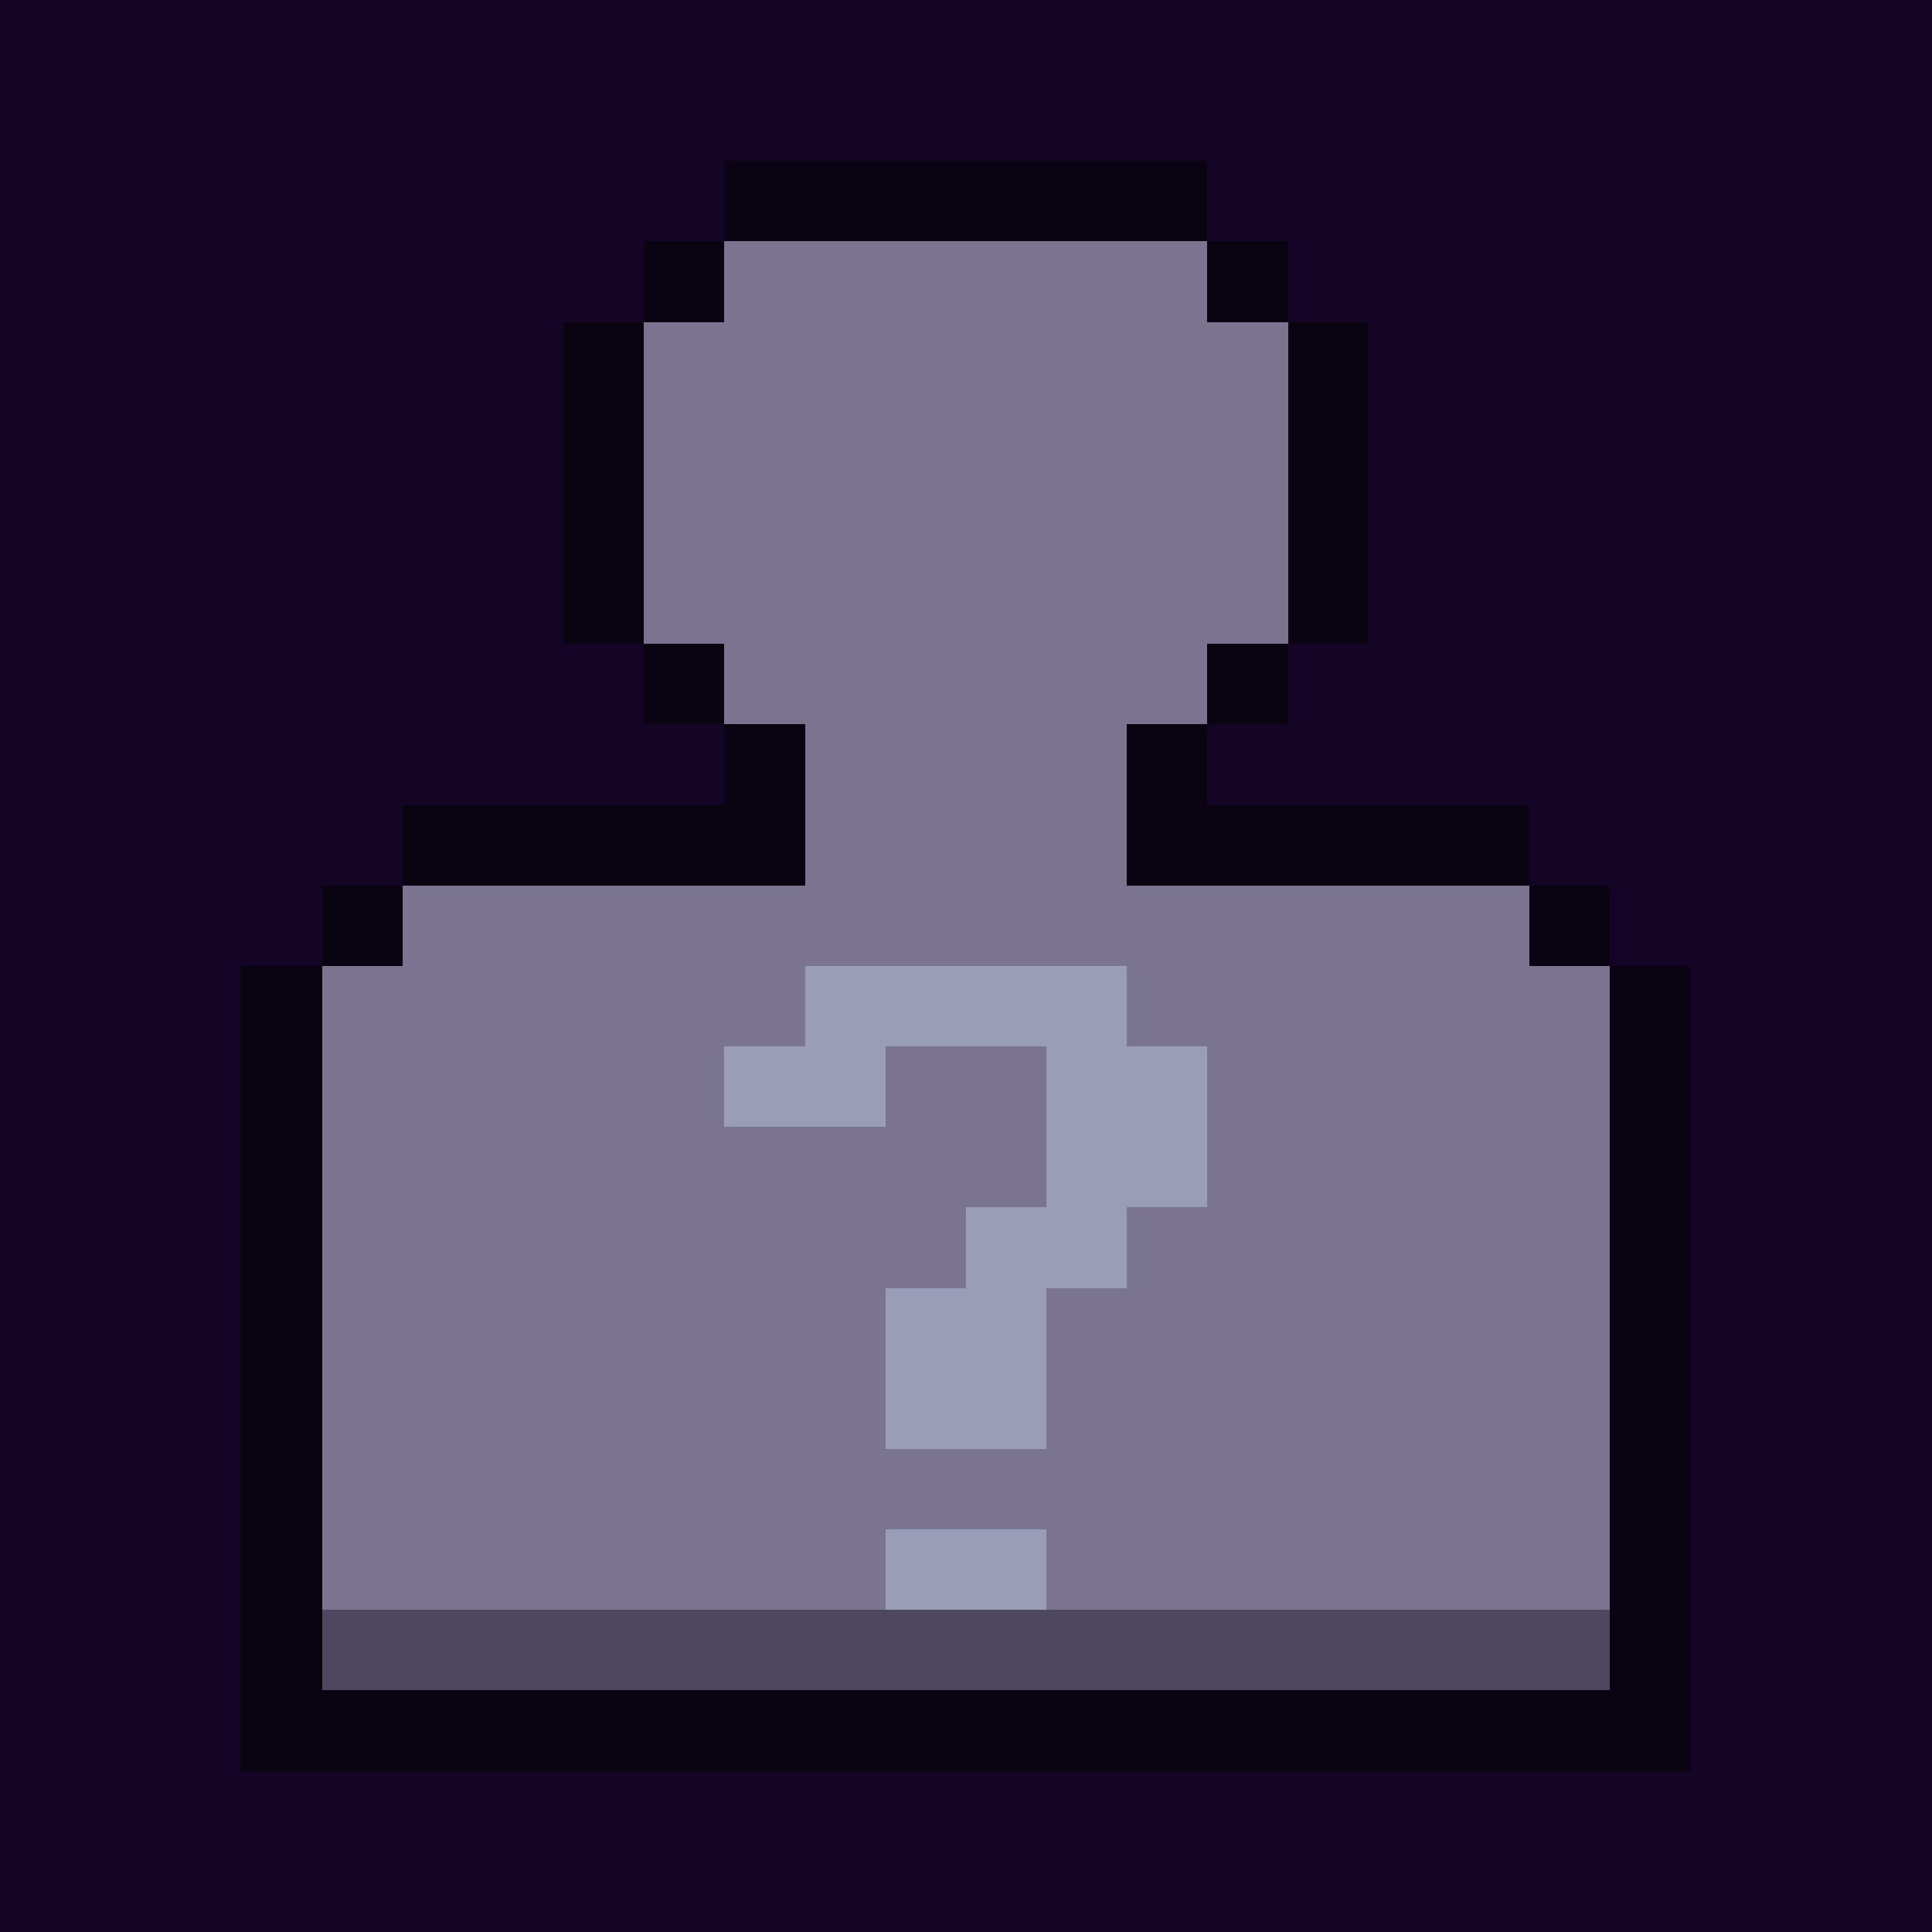
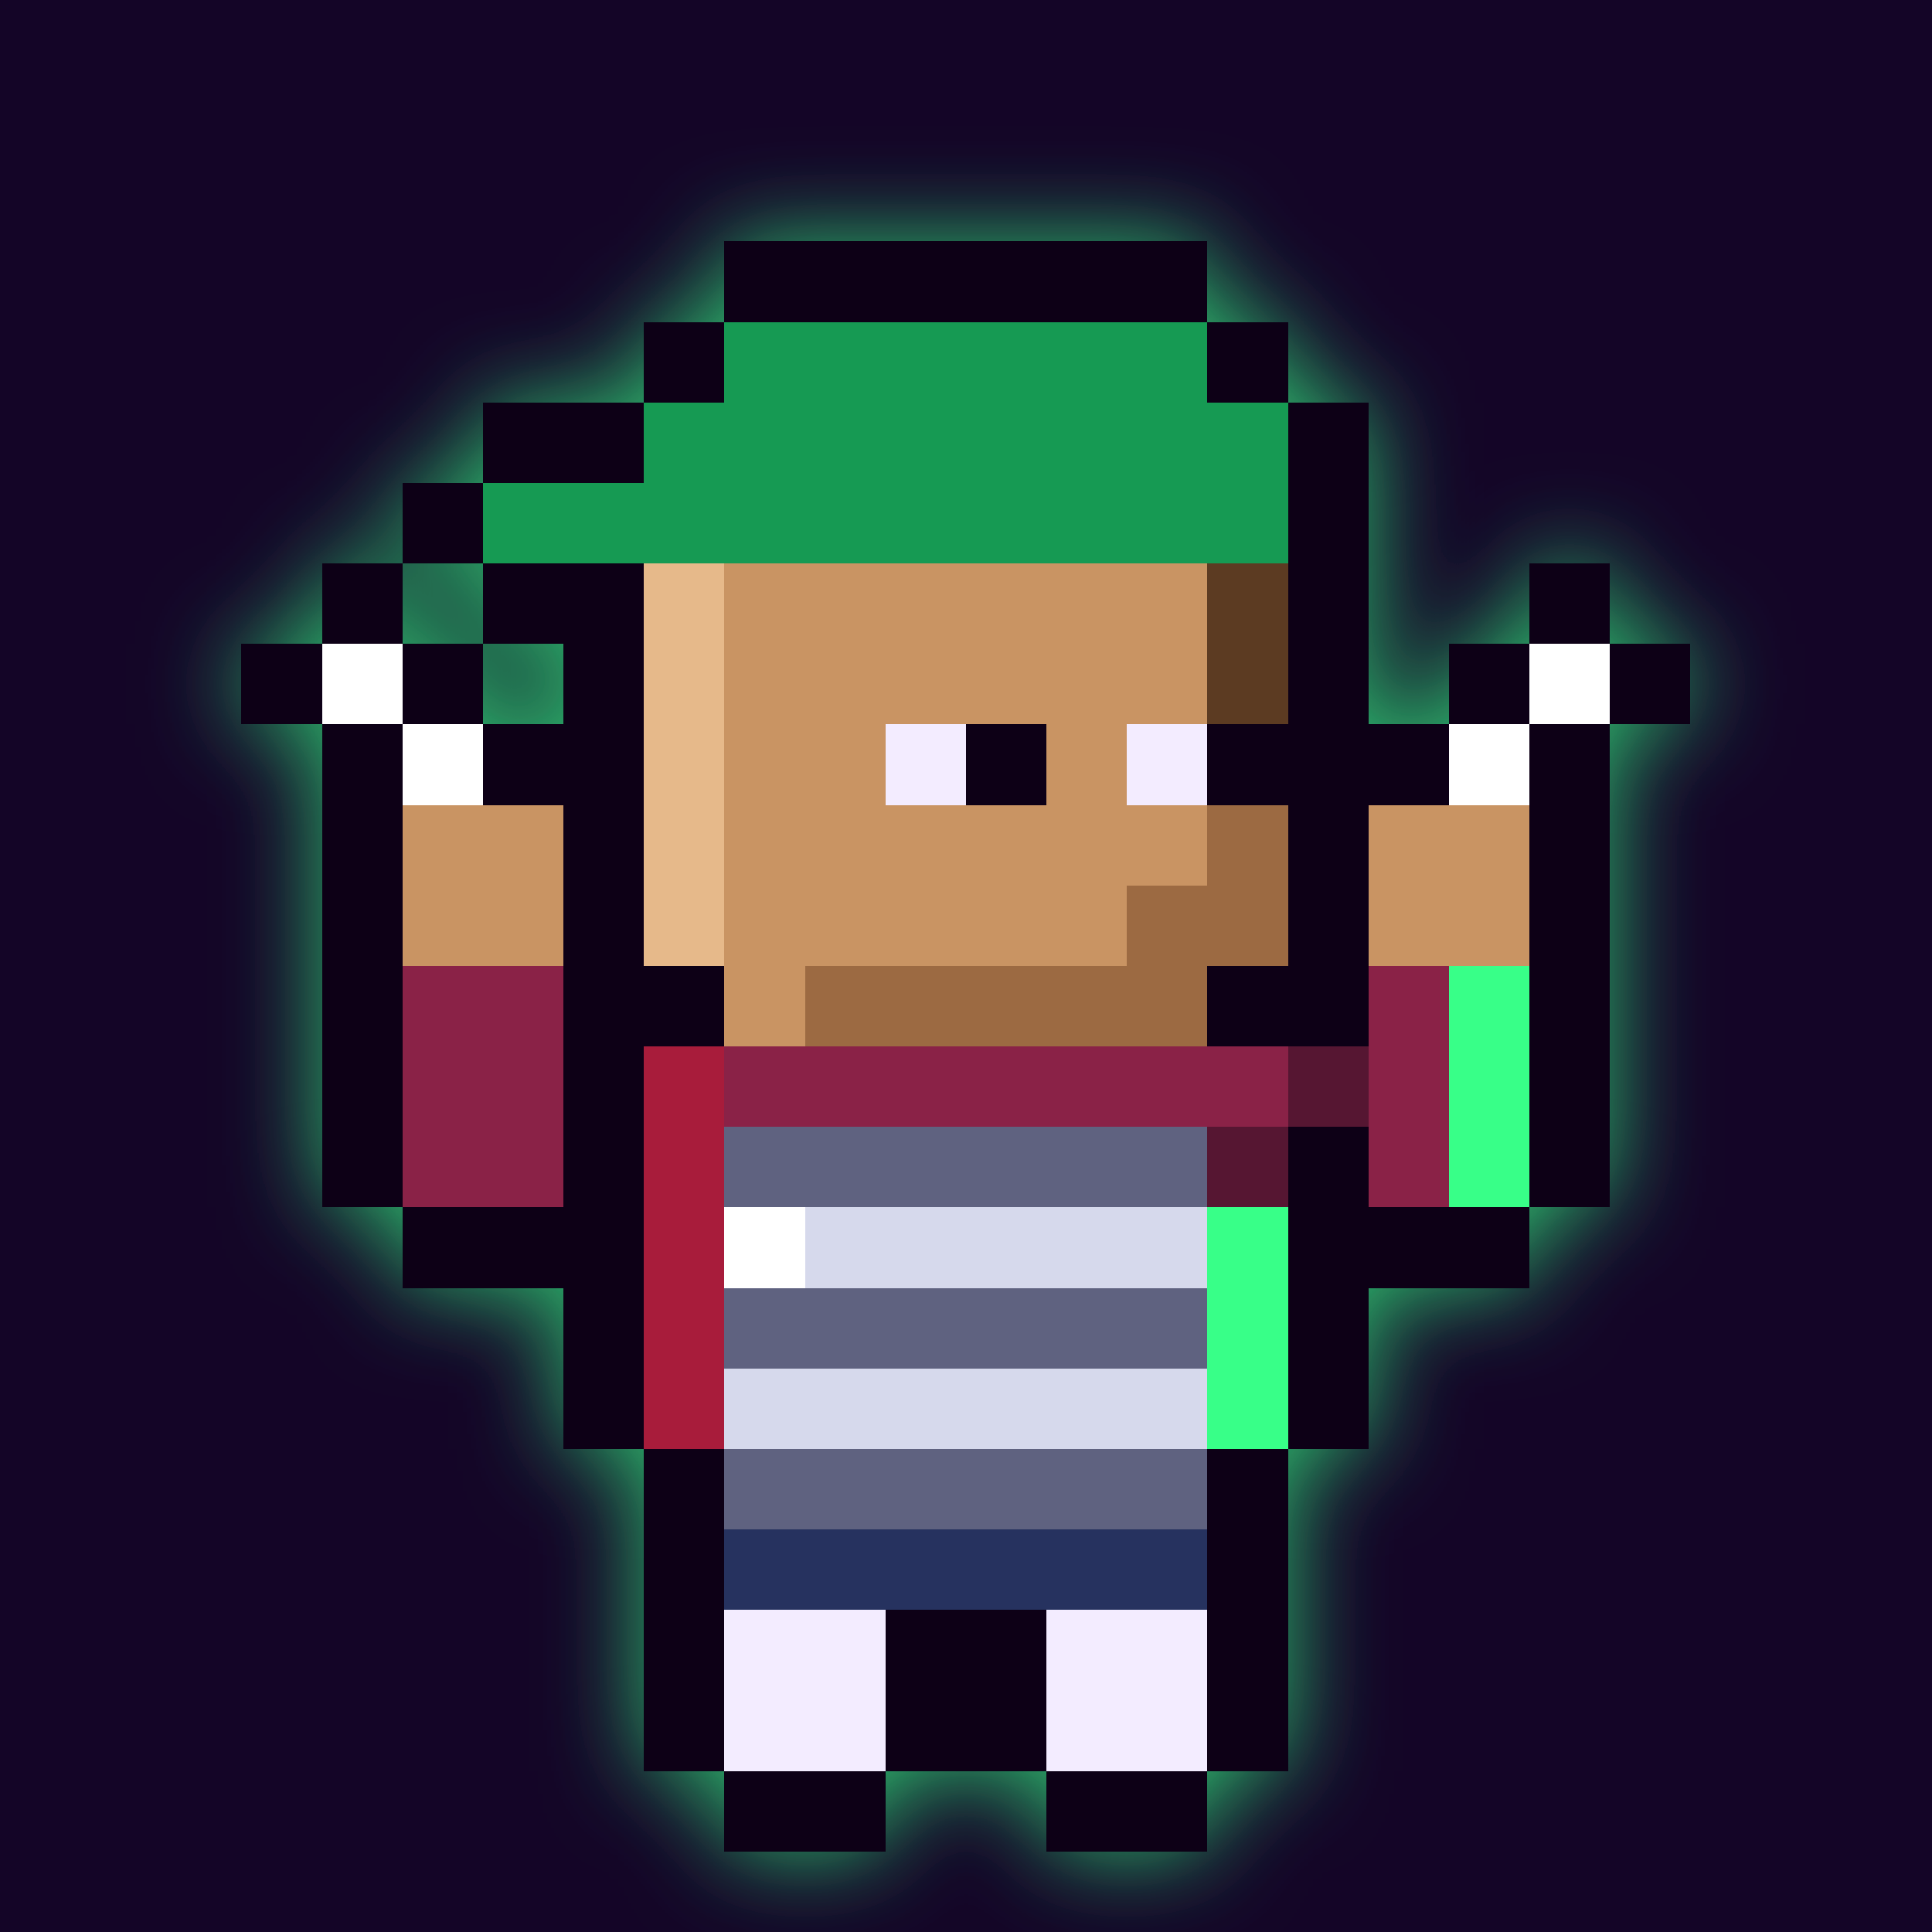
<svg xmlns="http://www.w3.org/2000/svg" width="96" height="96" viewBox="0 0 24 24" shape-rendering="crispEdges">
+   <filter id="glow-remy" x="-20%" y="-20%" width="140%" height="140%">
+     <feDropShadow dx="0" dy="0" stdDeviation="0.6" flood-color="#39ff88" flood-opacity="0.75" />
+   </filter>
  <rect width="24" height="24" fill="#140527" />
-   <path fill="#0a0412" d="M9 2h6v1h-6zM8 3h1v1h-1zM15 3h1v1h-1zM7 4h1v1h-1zM16 4h1v1h-1zM7 5h1v1h-1zM16 5h1v1h-1zM7 6h1v1h-1zM16 6h1v1h-1zM7 7h1v1h-1zM16 7h1v1h-1zM8 8h1v1h-1zM15 8h1v1h-1zM9 9h1v1h-1zM14 9h1v1h-1zM5 10h5v1h-5zM14 10h5v1h-5zM4 11h1v1h-1zM19 11h1v1h-1zM3 12h1v1h-1zM20 12h1v1h-1zM3 13h1v1h-1zM20 13h1v1h-1zM3 14h1v1h-1zM20 14h1v1h-1zM3 15h1v1h-1zM20 15h1v1h-1zM3 16h1v1h-1zM20 16h1v1h-1zM3 17h1v1h-1zM20 17h1v1h-1zM3 18h1v1h-1zM20 18h1v1h-1zM3 19h1v1h-1zM20 19h1v1h-1zM3 20h1v1h-1zM20 20h1v1h-1zM3 21h18v1h-18z" />
-   <path fill="#7a7490" d="M9 3h6v1h-6zM8 4h8v1h-8zM8 5h8v1h-8zM8 6h8v1h-8zM8 7h8v1h-8zM9 8h6v1h-6zM10 9h4v1h-4zM10 10h4v1h-4zM5 11h14v1h-14zM4 12h6v1h-6zM14 12h6v1h-6zM4 13h5v1h-5zM11 13h2v1h-2zM15 13h5v1h-5zM4 14h9v1h-9zM15 14h5v1h-5zM4 15h8v1h-8zM14 15h6v1h-6zM4 16h7v1h-7zM13 16h7v1h-7zM4 17h7v1h-7zM13 17h7v1h-7zM4 18h16v1h-16zM4 19h7v1h-7zM13 19h7v1h-7z" />
-   <path fill="#9a9db8" d="M10 12h4v1h-4zM9 13h2v1h-2zM13 13h2v1h-2zM13 14h2v1h-2zM12 15h2v1h-2zM11 16h2v1h-2zM11 17h2v1h-2zM11 19h2v1h-2z" />
-   <path fill="#4d4860" d="M4 20h16v1h-16z" />
+   <g filter="url(#glow-remy)">
+     <path fill="#0a0412" d="M9 3h6v1h-6zM8 4h1v1h-1zM15 4h1v1h-1zM6 5h2v1h-2zM16 5h1v1h-1zM5 6h1v1h-1zM16 6h1v1h-1zM4 7h1v1h-1zM6 7h2v1h-2zM16 7h1v1h-1zM19 7h1v1h-1zM3 8h1v1h-1zM5 8h1v1h-1zM7 8h1v1h-1zM16 8h1v1h-1zM18 8h1v1h-1zM20 8h1v1h-1zM4 9h1v1h-1zM6 9h2v1h-2zM12 9h1v1h-1zM15 9h3v1h-3zM19 9h1v1h-1zM4 10h1v1h-1zM7 10h1v1h-1zM16 10h1v1h-1zM19 10h1v1h-1zM4 11h1v1h-1zM7 11h1v1h-1zM16 11h1v1h-1zM19 11h1v1h-1zM4 12h1v1h-1zM7 12h2v1h-2zM15 12h2v1h-2zM19 12h1v1h-1zM4 13h1v1h-1zM7 13h1v1h-1zM19 13h1v1h-1zM4 14h1v1h-1zM7 14h1v1h-1zM16 14h1v1h-1zM19 14h1v1h-1zM5 15h3v1h-3zM16 15h3v1h-3zM7 16h1v1h-1zM16 16h1v1h-1zM7 17h1v1h-1zM16 17h1v1h-1zM8 18h1v1h-1zM15 18h1v1h-1zM8 19h1v1h-1zM15 19h1v1h-1zM8 20h1v1h-1zM11 20h2v1h-2zM15 20h1v1h-1zM8 21h1v1h-1zM11 21h2v1h-2zM15 21h1v1h-1zM9 22h2v1h-2zM13 22h2v1h-2z" />
+     <path fill="#149a52" d="M9 4h6v1h-6zM8 5h8v1h-8zM6 6h10v1h-10z" />
+     <path fill="#e6b98a" d="M8 7h1v1h-1zM8 8h1v1h-1zM8 9h1v1h-1zM8 10h1v1h-1zM8 11h1v1h-1z" />
+     <path fill="#c99464" d="M9 7h6v1h-6zM9 8h6v1h-6zM9 9h2v1h-2zM13 9h1v1h-1zM5 10h2v1h-2zM9 10h6v1h-6zM17 10h2v1h-2zM5 11h2v1h-2zM9 11h5v1h-5zM17 11h2v1h-2zM9 12h1v1h-1z" />
+     <path fill="#5c3a22" d="M15 7h1v1h-1zM15 8h1v1h-1z" />
+     <path fill="#ffffff" d="M4 8h1v1h-1zM19 8h1v1h-1zM5 9h1v1h-1zM18 9h1v1h-1zM9 15h1v1h-1z" />
+     <path fill="#f3ecff" d="M11 9h1v1h-1zM14 9h1v1h-1zM9 20h2v1h-2zM13 20h2v1h-2zM9 21h2v1h-2zM13 21h2v1h-2z" />
+     <path fill="#9c6b42" d="M15 10h1v1h-1zM14 11h2v1h-2zM10 12h5v1h-5z" />
+     <path fill="#8a2346" d="M5 12h2v1h-2zM17 12h1v1h-1zM5 13h2v1h-2zM9 13h7v1h-7zM17 13h1v1h-1zM5 14h2v1h-2zM17 14h1v1h-1z" />
+     <path fill="#39ff88" d="M18 12h1v1h-1zM18 13h1v1h-1zM18 14h1v1h-1zM15 15h1v1h-1zM15 16h1v1h-1zM15 17h1v1h-1z" />
+     <path fill="#a81e3a" d="M8 13h1v1h-1zM8 14h1v1h-1zM8 15h1v1h-1zM8 16h1v1h-1zM8 17h1v1h-1z" />
+     <path fill="#561430" d="M16 13h1v1h-1zM15 14h1v1h-1z" />
+     <path fill="#5f6280" d="M9 14h6v1h-6zM9 16h6v1h-6zM9 18h6v1h-6z" />
+     <path fill="#d6d9ec" d="M10 15h5v1h-5zM9 17h6v1h-6z" />
+     <path fill="#26305e" d="M9 19h6v1h-6z" />
+   </g>
</svg>
